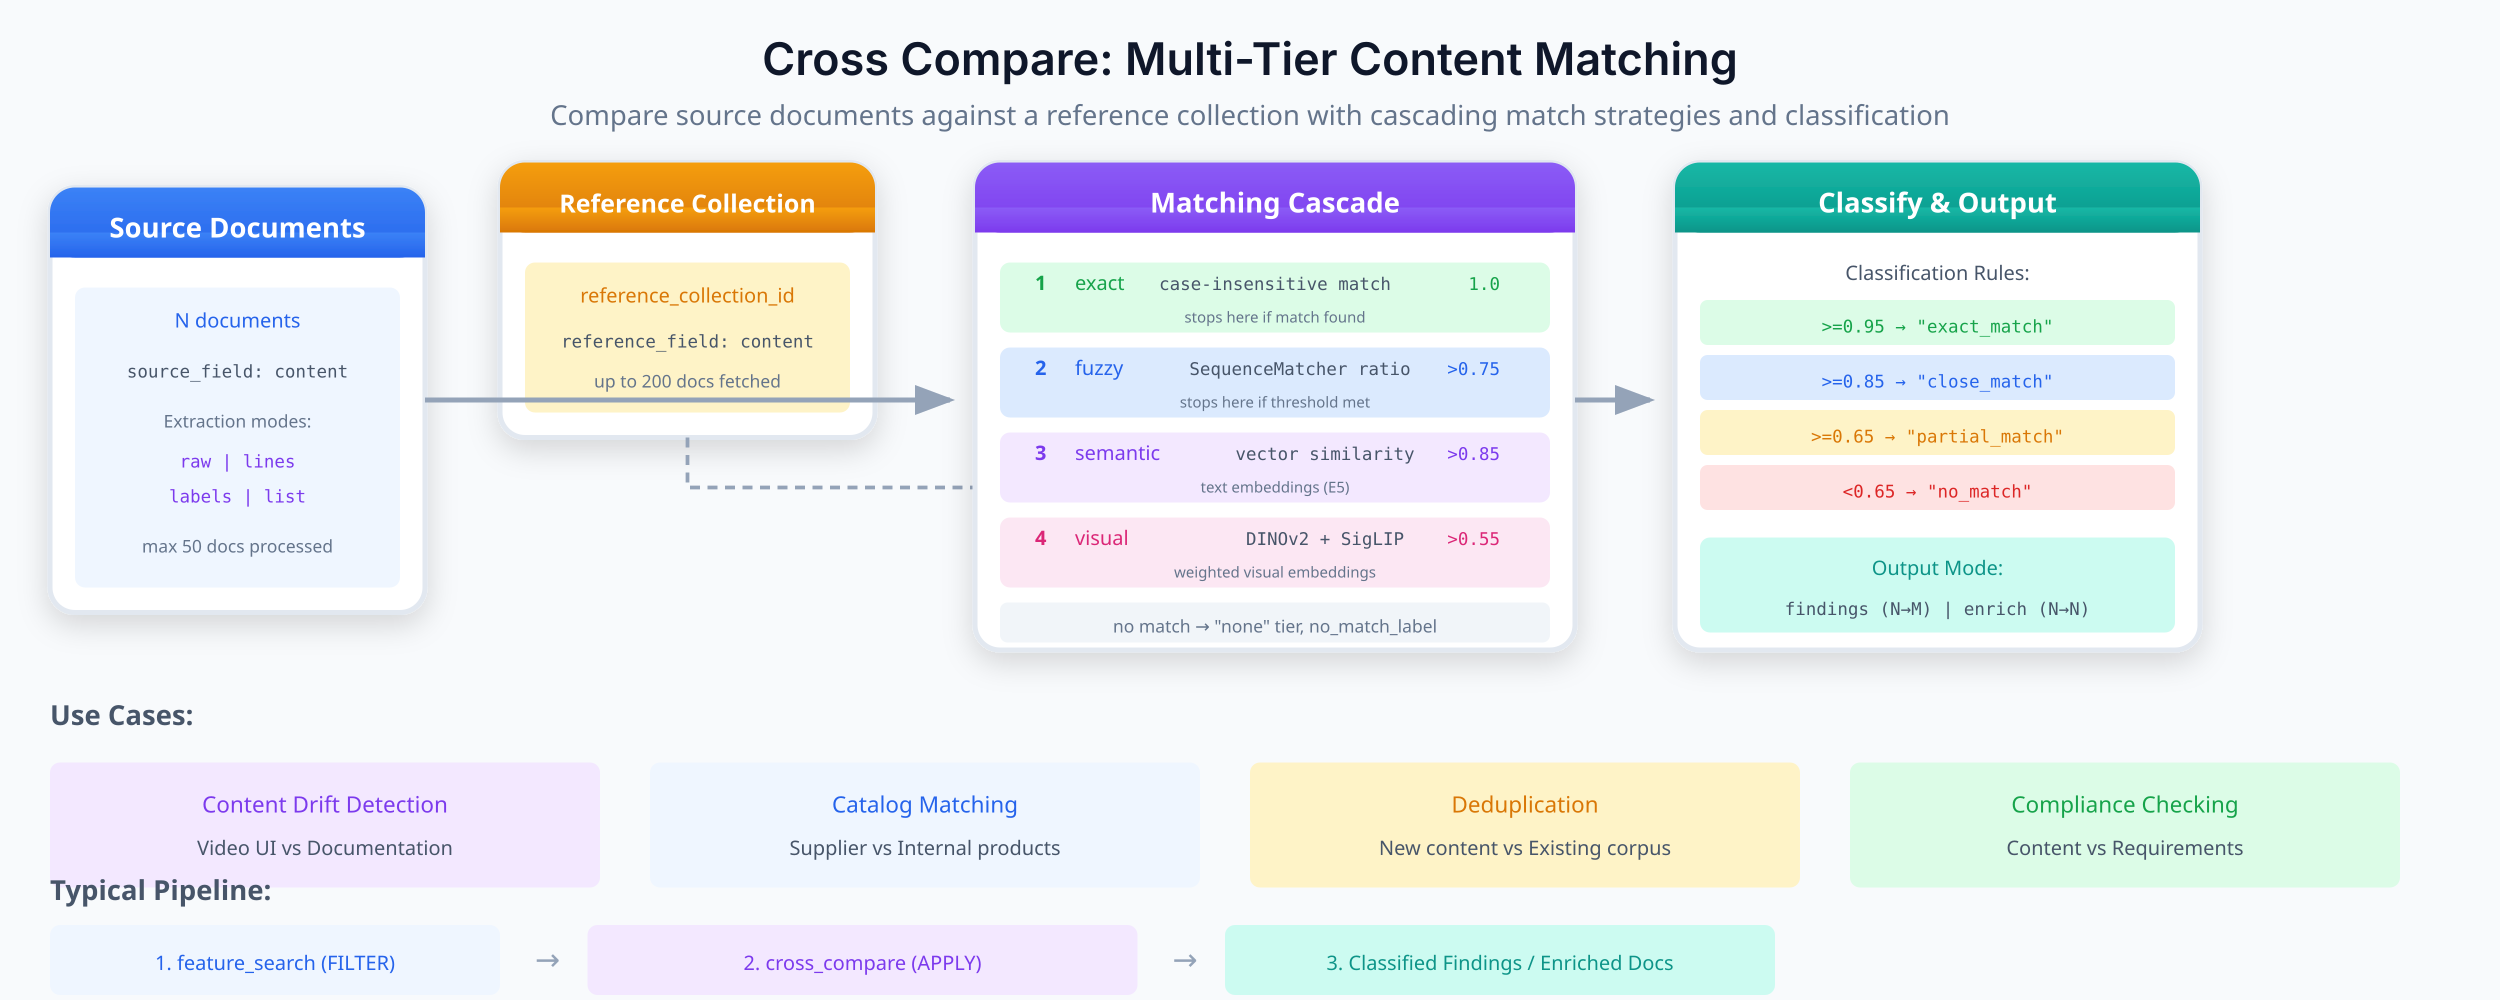
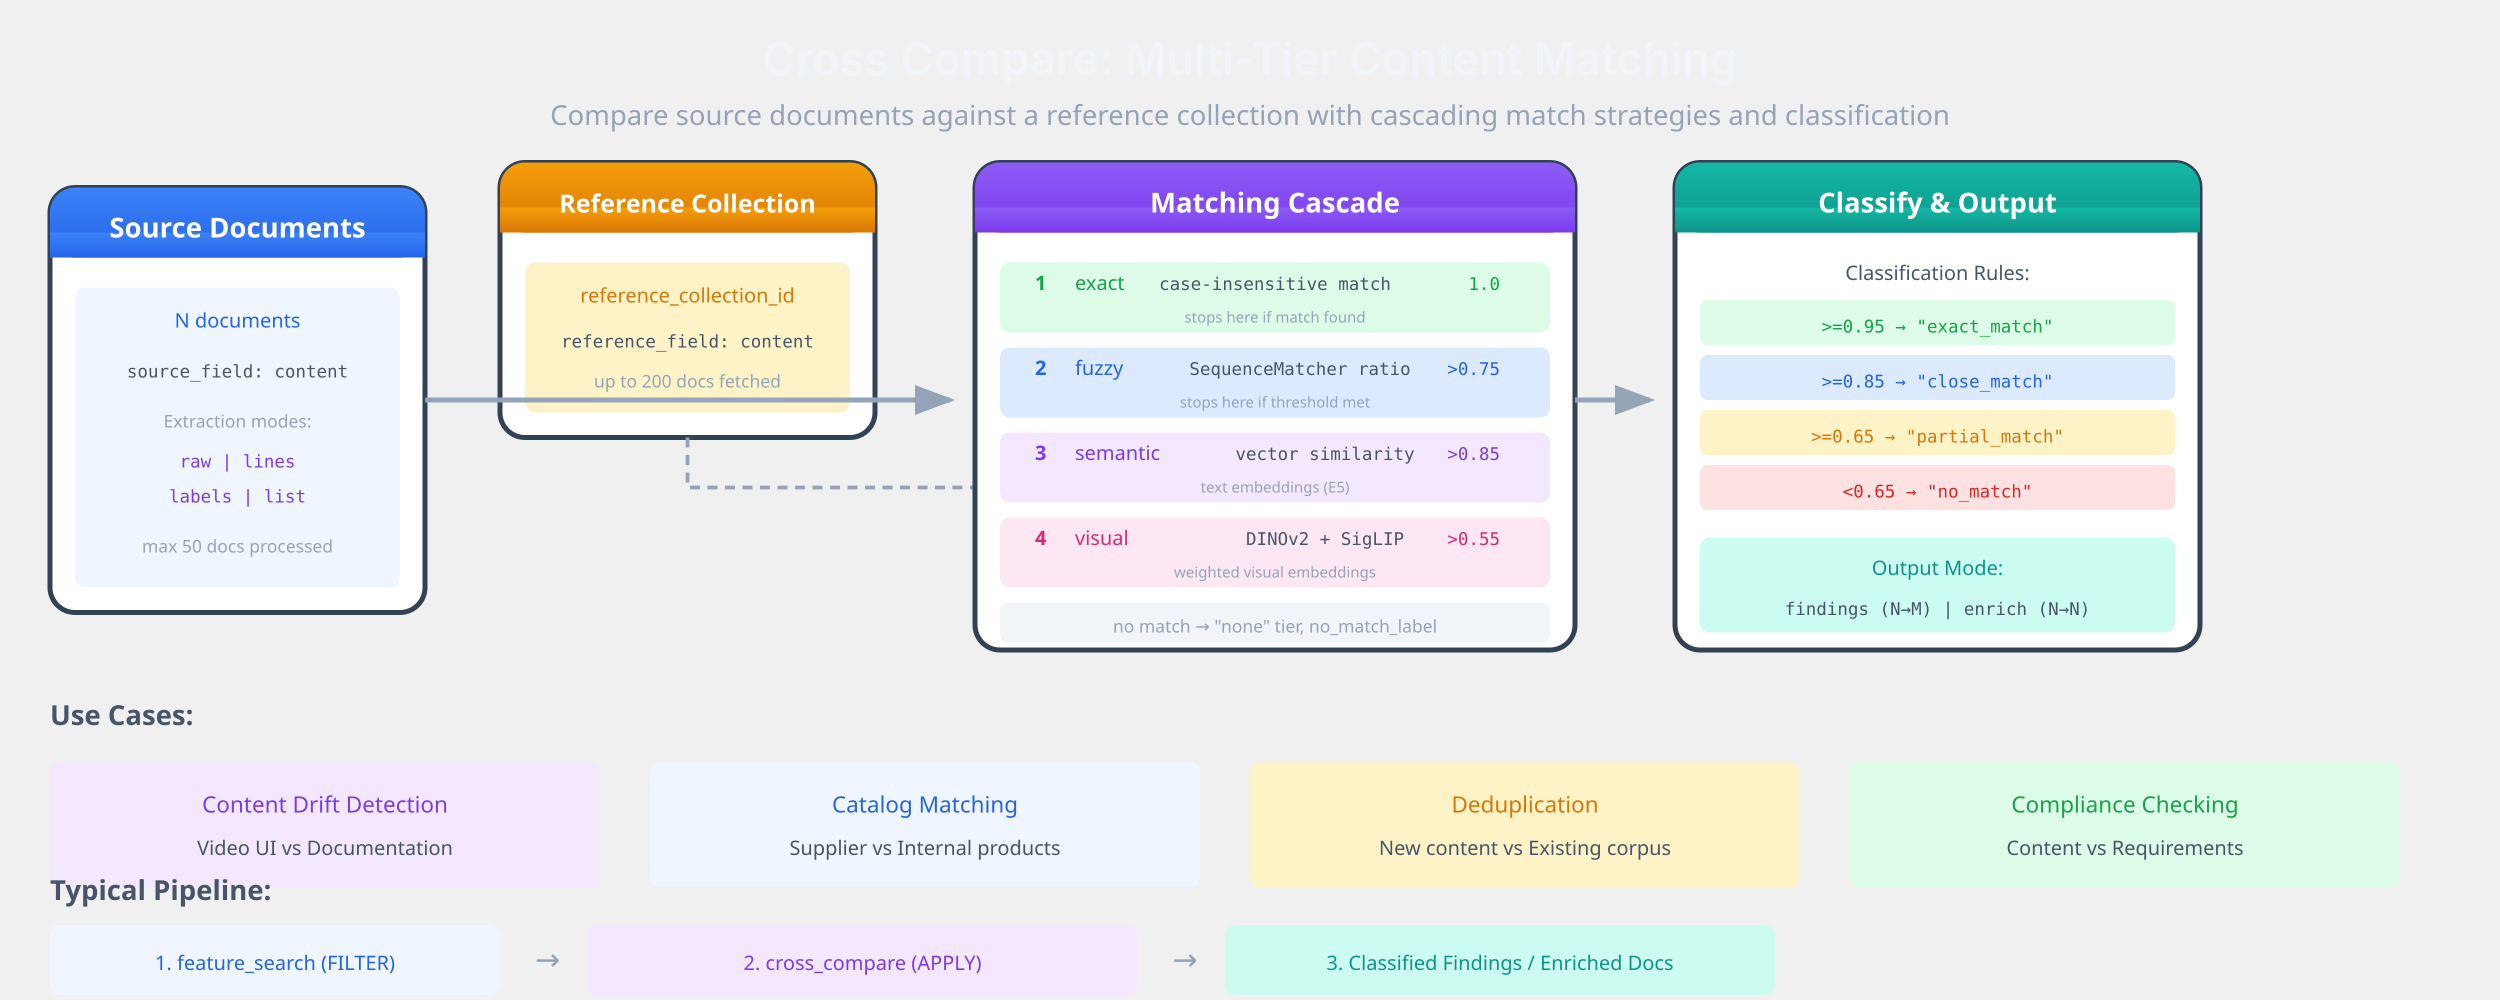
<svg xmlns="http://www.w3.org/2000/svg" viewBox="0 0 1000 400">
  <defs>
    <linearGradient id="sourceGrad" x1="0%" y1="0%" x2="0%" y2="100%">
      <stop offset="0%" style="stop-color:#3b82f6;stop-opacity:1" />
      <stop offset="100%" style="stop-color:#2563eb;stop-opacity:1" />
    </linearGradient>
    <linearGradient id="refGrad" x1="0%" y1="0%" x2="0%" y2="100%">
      <stop offset="0%" style="stop-color:#f59e0b;stop-opacity:1" />
      <stop offset="100%" style="stop-color:#d97706;stop-opacity:1" />
    </linearGradient>
    <linearGradient id="cascadeGrad" x1="0%" y1="0%" x2="0%" y2="100%">
      <stop offset="0%" style="stop-color:#8b5cf6;stop-opacity:1" />
      <stop offset="100%" style="stop-color:#7c3aed;stop-opacity:1" />
    </linearGradient>
    <linearGradient id="classifyGrad" x1="0%" y1="0%" x2="0%" y2="100%">
      <stop offset="0%" style="stop-color:#f97316;stop-opacity:1" />
      <stop offset="100%" style="stop-color:#ea580c;stop-opacity:1" />
    </linearGradient>
    <linearGradient id="outputGrad" x1="0%" y1="0%" x2="0%" y2="100%">
      <stop offset="0%" style="stop-color:#14b8a6;stop-opacity:1" />
      <stop offset="100%" style="stop-color:#0d9488;stop-opacity:1" />
    </linearGradient>
-     <filter id="shadow" x="-20%" y="-20%" width="140%" height="140%">
-       <feDropShadow dx="0" dy="4" stdDeviation="6" flood-opacity="0.15" />
-     </filter>
    <marker id="arrowGray" markerWidth="8" markerHeight="6" refX="7" refY="3" orient="auto">
      <polygon points="0 0, 8 3, 0 6" fill="#94a3b8" />
    </marker>
  </defs>
-   <rect width="1000" height="400" fill="#f8fafc" />
-   <text x="500" y="30" font-family="system-ui, -apple-system, sans-serif" font-size="18" font-weight="600" fill="#0f172a" text-anchor="middle">Cross Compare: Multi-Tier Content Matching</text>
-   <text x="500" y="50" font-family="system-ui, sans-serif" font-size="11" fill="#64748b" text-anchor="middle">Compare source documents against a reference collection with cascading match strategies and classification</text>
-   <g filter="url(#shadow)">
-     <rect x="20" y="75" width="150" height="170" rx="10" fill="white" stroke="#e2e8f0" stroke-width="2" />
+   <rect width="1000" height="400" fill="none" />
+   <text x="500" y="30" font-family="system-ui, -apple-system, sans-serif" font-size="18" font-weight="600" fill="#f1f5f9" text-anchor="middle">Cross Compare: Multi-Tier Content Matching</text>
+   <text x="500" y="50" font-family="system-ui, sans-serif" font-size="11" fill="#94a3b8" text-anchor="middle">Compare source documents against a reference collection with cascading match strategies and classification</text>
+   <g>
+     <rect x="20" y="75" width="150" height="170" rx="10" fill="white" stroke="#334155" stroke-width="2" />
    <rect x="20" y="75" width="150" height="28" rx="10" fill="url(#sourceGrad)" />
    <rect x="20" y="93" width="150" height="10" fill="url(#sourceGrad)" />
    <text x="95" y="95" font-family="system-ui, sans-serif" font-size="11" font-weight="600" fill="white" text-anchor="middle">Source Documents</text>
  </g>
  <g transform="translate(30, 115)">
    <rect x="0" y="0" width="130" height="120" rx="4" fill="#eff6ff" />
    <text x="65" y="16" font-family="system-ui, sans-serif" font-size="8" font-weight="500" fill="#2563eb" text-anchor="middle">N documents</text>
    <text x="65" y="36" font-family="monospace" font-size="7" fill="#475569" text-anchor="middle">source_field: content</text>
-     <text x="65" y="56" font-family="system-ui, sans-serif" font-size="7" fill="#64748b" text-anchor="middle">Extraction modes:</text>
+     <text x="65" y="56" font-family="system-ui, sans-serif" font-size="7" fill="#94a3b8" text-anchor="middle">Extraction modes:</text>
    <text x="65" y="72" font-family="monospace" font-size="7" fill="#7c3aed" text-anchor="middle">raw | lines</text>
    <text x="65" y="86" font-family="monospace" font-size="7" fill="#7c3aed" text-anchor="middle">labels | list</text>
-     <text x="65" y="106" font-family="system-ui, sans-serif" font-size="7" fill="#64748b" text-anchor="middle">max 50 docs processed</text>
+     <text x="65" y="106" font-family="system-ui, sans-serif" font-size="7" fill="#94a3b8" text-anchor="middle">max 50 docs processed</text>
  </g>
-   <g filter="url(#shadow)">
-     <rect x="200" y="65" width="150" height="110" rx="10" fill="white" stroke="#e2e8f0" stroke-width="2" />
+   <g>
+     <rect x="200" y="65" width="150" height="110" rx="10" fill="white" stroke="#334155" stroke-width="2" />
    <rect x="200" y="65" width="150" height="28" rx="10" fill="url(#refGrad)" />
    <rect x="200" y="83" width="150" height="10" fill="url(#refGrad)" />
    <text x="275" y="85" font-family="system-ui, sans-serif" font-size="10" font-weight="600" fill="white" text-anchor="middle">Reference Collection</text>
  </g>
  <g transform="translate(210, 105)">
    <rect x="0" y="0" width="130" height="60" rx="4" fill="#fef3c7" />
    <text x="65" y="16" font-family="system-ui, sans-serif" font-size="8" font-weight="500" fill="#d97706" text-anchor="middle">reference_collection_id</text>
    <text x="65" y="34" font-family="monospace" font-size="7" fill="#475569" text-anchor="middle">reference_field: content</text>
-     <text x="65" y="50" font-family="system-ui, sans-serif" font-size="7" fill="#64748b" text-anchor="middle">up to 200 docs fetched</text>
+     <text x="65" y="50" font-family="system-ui, sans-serif" font-size="7" fill="#94a3b8" text-anchor="middle">up to 200 docs fetched</text>
  </g>
  <path d="M 170 160 L 380 160" stroke="#94a3b8" stroke-width="2" fill="none" marker-end="url(#arrowGray)" />
  <path d="M 275 175 L 275 195 L 390 195 L 390 160" stroke="#94a3b8" stroke-width="1.5" fill="none" stroke-dasharray="4 3" />
-   <g filter="url(#shadow)">
-     <rect x="390" y="65" width="240" height="195" rx="10" fill="white" stroke="#e2e8f0" stroke-width="2" />
+   <g>
+     <rect x="390" y="65" width="240" height="195" rx="10" fill="white" stroke="#334155" stroke-width="2" />
    <rect x="390" y="65" width="240" height="28" rx="10" fill="url(#cascadeGrad)" />
    <rect x="390" y="83" width="240" height="10" fill="url(#cascadeGrad)" />
    <text x="510" y="85" font-family="system-ui, sans-serif" font-size="11" font-weight="600" fill="white" text-anchor="middle">Matching Cascade</text>
  </g>
  <g transform="translate(400, 105)">
    <rect x="0" y="0" width="220" height="28" rx="4" fill="#dcfce7" />
    <text x="14" y="11" font-family="system-ui, sans-serif" font-size="8" font-weight="600" fill="#16a34a">1</text>
    <text x="30" y="11" font-family="system-ui, sans-serif" font-size="8" font-weight="500" fill="#16a34a">exact</text>
    <text x="110" y="11" font-family="monospace" font-size="7" fill="#475569" text-anchor="middle">case-insensitive match</text>
    <text x="200" y="11" font-family="monospace" font-size="7" fill="#16a34a" text-anchor="end">1.0</text>
-     <text x="110" y="24" font-family="system-ui, sans-serif" font-size="6" fill="#64748b" text-anchor="middle">stops here if match found</text>
+     <text x="110" y="24" font-family="system-ui, sans-serif" font-size="6" fill="#94a3b8" text-anchor="middle">stops here if match found</text>
    <rect x="0" y="34" width="220" height="28" rx="4" fill="#dbeafe" />
    <text x="14" y="45" font-family="system-ui, sans-serif" font-size="8" font-weight="600" fill="#2563eb">2</text>
    <text x="30" y="45" font-family="system-ui, sans-serif" font-size="8" font-weight="500" fill="#2563eb">fuzzy</text>
    <text x="120" y="45" font-family="monospace" font-size="7" fill="#475569" text-anchor="middle">SequenceMatcher ratio</text>
    <text x="200" y="45" font-family="monospace" font-size="7" fill="#2563eb" text-anchor="end">&gt;0.75</text>
-     <text x="110" y="58" font-family="system-ui, sans-serif" font-size="6" fill="#64748b" text-anchor="middle">stops here if threshold met</text>
+     <text x="110" y="58" font-family="system-ui, sans-serif" font-size="6" fill="#94a3b8" text-anchor="middle">stops here if threshold met</text>
    <rect x="0" y="68" width="220" height="28" rx="4" fill="#f3e8ff" />
    <text x="14" y="79" font-family="system-ui, sans-serif" font-size="8" font-weight="600" fill="#7c3aed">3</text>
    <text x="30" y="79" font-family="system-ui, sans-serif" font-size="8" font-weight="500" fill="#7c3aed">semantic</text>
    <text x="130" y="79" font-family="monospace" font-size="7" fill="#475569" text-anchor="middle">vector similarity</text>
    <text x="200" y="79" font-family="monospace" font-size="7" fill="#7c3aed" text-anchor="end">&gt;0.85</text>
-     <text x="110" y="92" font-family="system-ui, sans-serif" font-size="6" fill="#64748b" text-anchor="middle">text embeddings (E5)</text>
+     <text x="110" y="92" font-family="system-ui, sans-serif" font-size="6" fill="#94a3b8" text-anchor="middle">text embeddings (E5)</text>
    <rect x="0" y="102" width="220" height="28" rx="4" fill="#fce7f3" />
    <text x="14" y="113" font-family="system-ui, sans-serif" font-size="8" font-weight="600" fill="#db2777">4</text>
    <text x="30" y="113" font-family="system-ui, sans-serif" font-size="8" font-weight="500" fill="#db2777">visual</text>
    <text x="130" y="113" font-family="monospace" font-size="7" fill="#475569" text-anchor="middle">DINOv2 + SigLIP</text>
    <text x="200" y="113" font-family="monospace" font-size="7" fill="#db2777" text-anchor="end">&gt;0.55</text>
-     <text x="110" y="126" font-family="system-ui, sans-serif" font-size="6" fill="#64748b" text-anchor="middle">weighted visual embeddings</text>
+     <text x="110" y="126" font-family="system-ui, sans-serif" font-size="6" fill="#94a3b8" text-anchor="middle">weighted visual embeddings</text>
    <rect x="0" y="136" width="220" height="16" rx="3" fill="#f1f5f9" />
-     <text x="110" y="148" font-family="system-ui, sans-serif" font-size="7" fill="#64748b" text-anchor="middle">no match → "none" tier, no_match_label</text>
+     <text x="110" y="148" font-family="system-ui, sans-serif" font-size="7" fill="#94a3b8" text-anchor="middle">no match → "none" tier, no_match_label</text>
  </g>
  <path d="M 630 160 L 660 160" stroke="#94a3b8" stroke-width="2" fill="none" marker-end="url(#arrowGray)" />
-   <g filter="url(#shadow)">
-     <rect x="670" y="65" width="210" height="195" rx="10" fill="white" stroke="#e2e8f0" stroke-width="2" />
+   <g>
+     <rect x="670" y="65" width="210" height="195" rx="10" fill="white" stroke="#334155" stroke-width="2" />
    <rect x="670" y="65" width="210" height="28" rx="10" fill="url(#outputGrad)" />
    <rect x="670" y="83" width="210" height="10" fill="url(#outputGrad)" />
    <text x="775" y="85" font-family="system-ui, sans-serif" font-size="11" font-weight="600" fill="white" text-anchor="middle">Classify &amp; Output</text>
  </g>
  <g transform="translate(680, 100)">
    <text x="95" y="12" font-family="system-ui, sans-serif" font-size="8" font-weight="500" fill="#475569" text-anchor="middle">Classification Rules:</text>
    <rect x="0" y="20" width="190" height="18" rx="3" fill="#dcfce7" />
    <text x="95" y="33" font-family="monospace" font-size="7" fill="#16a34a" text-anchor="middle">&gt;=0.95 → "exact_match"</text>
    <rect x="0" y="42" width="190" height="18" rx="3" fill="#dbeafe" />
    <text x="95" y="55" font-family="monospace" font-size="7" fill="#2563eb" text-anchor="middle">&gt;=0.85 → "close_match"</text>
    <rect x="0" y="64" width="190" height="18" rx="3" fill="#fef3c7" />
    <text x="95" y="77" font-family="monospace" font-size="7" fill="#d97706" text-anchor="middle">&gt;=0.65 → "partial_match"</text>
    <rect x="0" y="86" width="190" height="18" rx="3" fill="#fee2e2" />
    <text x="95" y="99" font-family="monospace" font-size="7" fill="#dc2626" text-anchor="middle">&lt;0.65 → "no_match"</text>
    <rect x="0" y="115" width="190" height="38" rx="4" fill="#ccfbf1" />
    <text x="95" y="130" font-family="system-ui, sans-serif" font-size="8" font-weight="500" fill="#0d9488" text-anchor="middle">Output Mode:</text>
    <text x="95" y="146" font-family="monospace" font-size="7" fill="#475569" text-anchor="middle">findings (N→M) | enrich (N→N)</text>
  </g>
  <g transform="translate(20, 290)">
    <text x="0" y="0" font-family="system-ui, sans-serif" font-size="11" font-weight="600" fill="#475569">Use Cases:</text>
    <rect x="0" y="15" width="220" height="50" rx="4" fill="#f3e8ff" />
    <text x="110" y="35" font-family="system-ui, sans-serif" font-size="9" font-weight="500" fill="#7c3aed" text-anchor="middle">Content Drift Detection</text>
    <text x="110" y="52" font-family="system-ui, sans-serif" font-size="8" fill="#475569" text-anchor="middle">Video UI vs Documentation</text>
    <rect x="240" y="15" width="220" height="50" rx="4" fill="#eff6ff" />
    <text x="350" y="35" font-family="system-ui, sans-serif" font-size="9" font-weight="500" fill="#2563eb" text-anchor="middle">Catalog Matching</text>
    <text x="350" y="52" font-family="system-ui, sans-serif" font-size="8" fill="#475569" text-anchor="middle">Supplier vs Internal products</text>
    <rect x="480" y="15" width="220" height="50" rx="4" fill="#fef3c7" />
    <text x="590" y="35" font-family="system-ui, sans-serif" font-size="9" font-weight="500" fill="#d97706" text-anchor="middle">Deduplication</text>
    <text x="590" y="52" font-family="system-ui, sans-serif" font-size="8" fill="#475569" text-anchor="middle">New content vs Existing corpus</text>
    <rect x="720" y="15" width="220" height="50" rx="4" fill="#dcfce7" />
    <text x="830" y="35" font-family="system-ui, sans-serif" font-size="9" font-weight="500" fill="#16a34a" text-anchor="middle">Compliance Checking</text>
    <text x="830" y="52" font-family="system-ui, sans-serif" font-size="8" fill="#475569" text-anchor="middle">Content vs Requirements</text>
  </g>
  <g transform="translate(20, 360)">
    <text x="0" y="0" font-family="system-ui, sans-serif" font-size="11" font-weight="600" fill="#475569">Typical Pipeline:</text>
    <rect x="0" y="10" width="180" height="28" rx="4" fill="#eff6ff" />
    <text x="90" y="28" font-family="system-ui, sans-serif" font-size="8" font-weight="500" fill="#2563eb" text-anchor="middle">1. feature_search (FILTER)</text>
    <text x="194" y="28" font-family="system-ui, sans-serif" font-size="12" fill="#94a3b8">→</text>
    <rect x="215" y="10" width="220" height="28" rx="4" fill="#f3e8ff" />
    <text x="325" y="28" font-family="system-ui, sans-serif" font-size="8" font-weight="500" fill="#7c3aed" text-anchor="middle">2. cross_compare (APPLY)</text>
    <text x="449" y="28" font-family="system-ui, sans-serif" font-size="12" fill="#94a3b8">→</text>
    <rect x="470" y="10" width="220" height="28" rx="4" fill="#ccfbf1" />
    <text x="580" y="28" font-family="system-ui, sans-serif" font-size="8" font-weight="500" fill="#0d9488" text-anchor="middle">3. Classified Findings / Enriched Docs</text>
  </g>
</svg>
